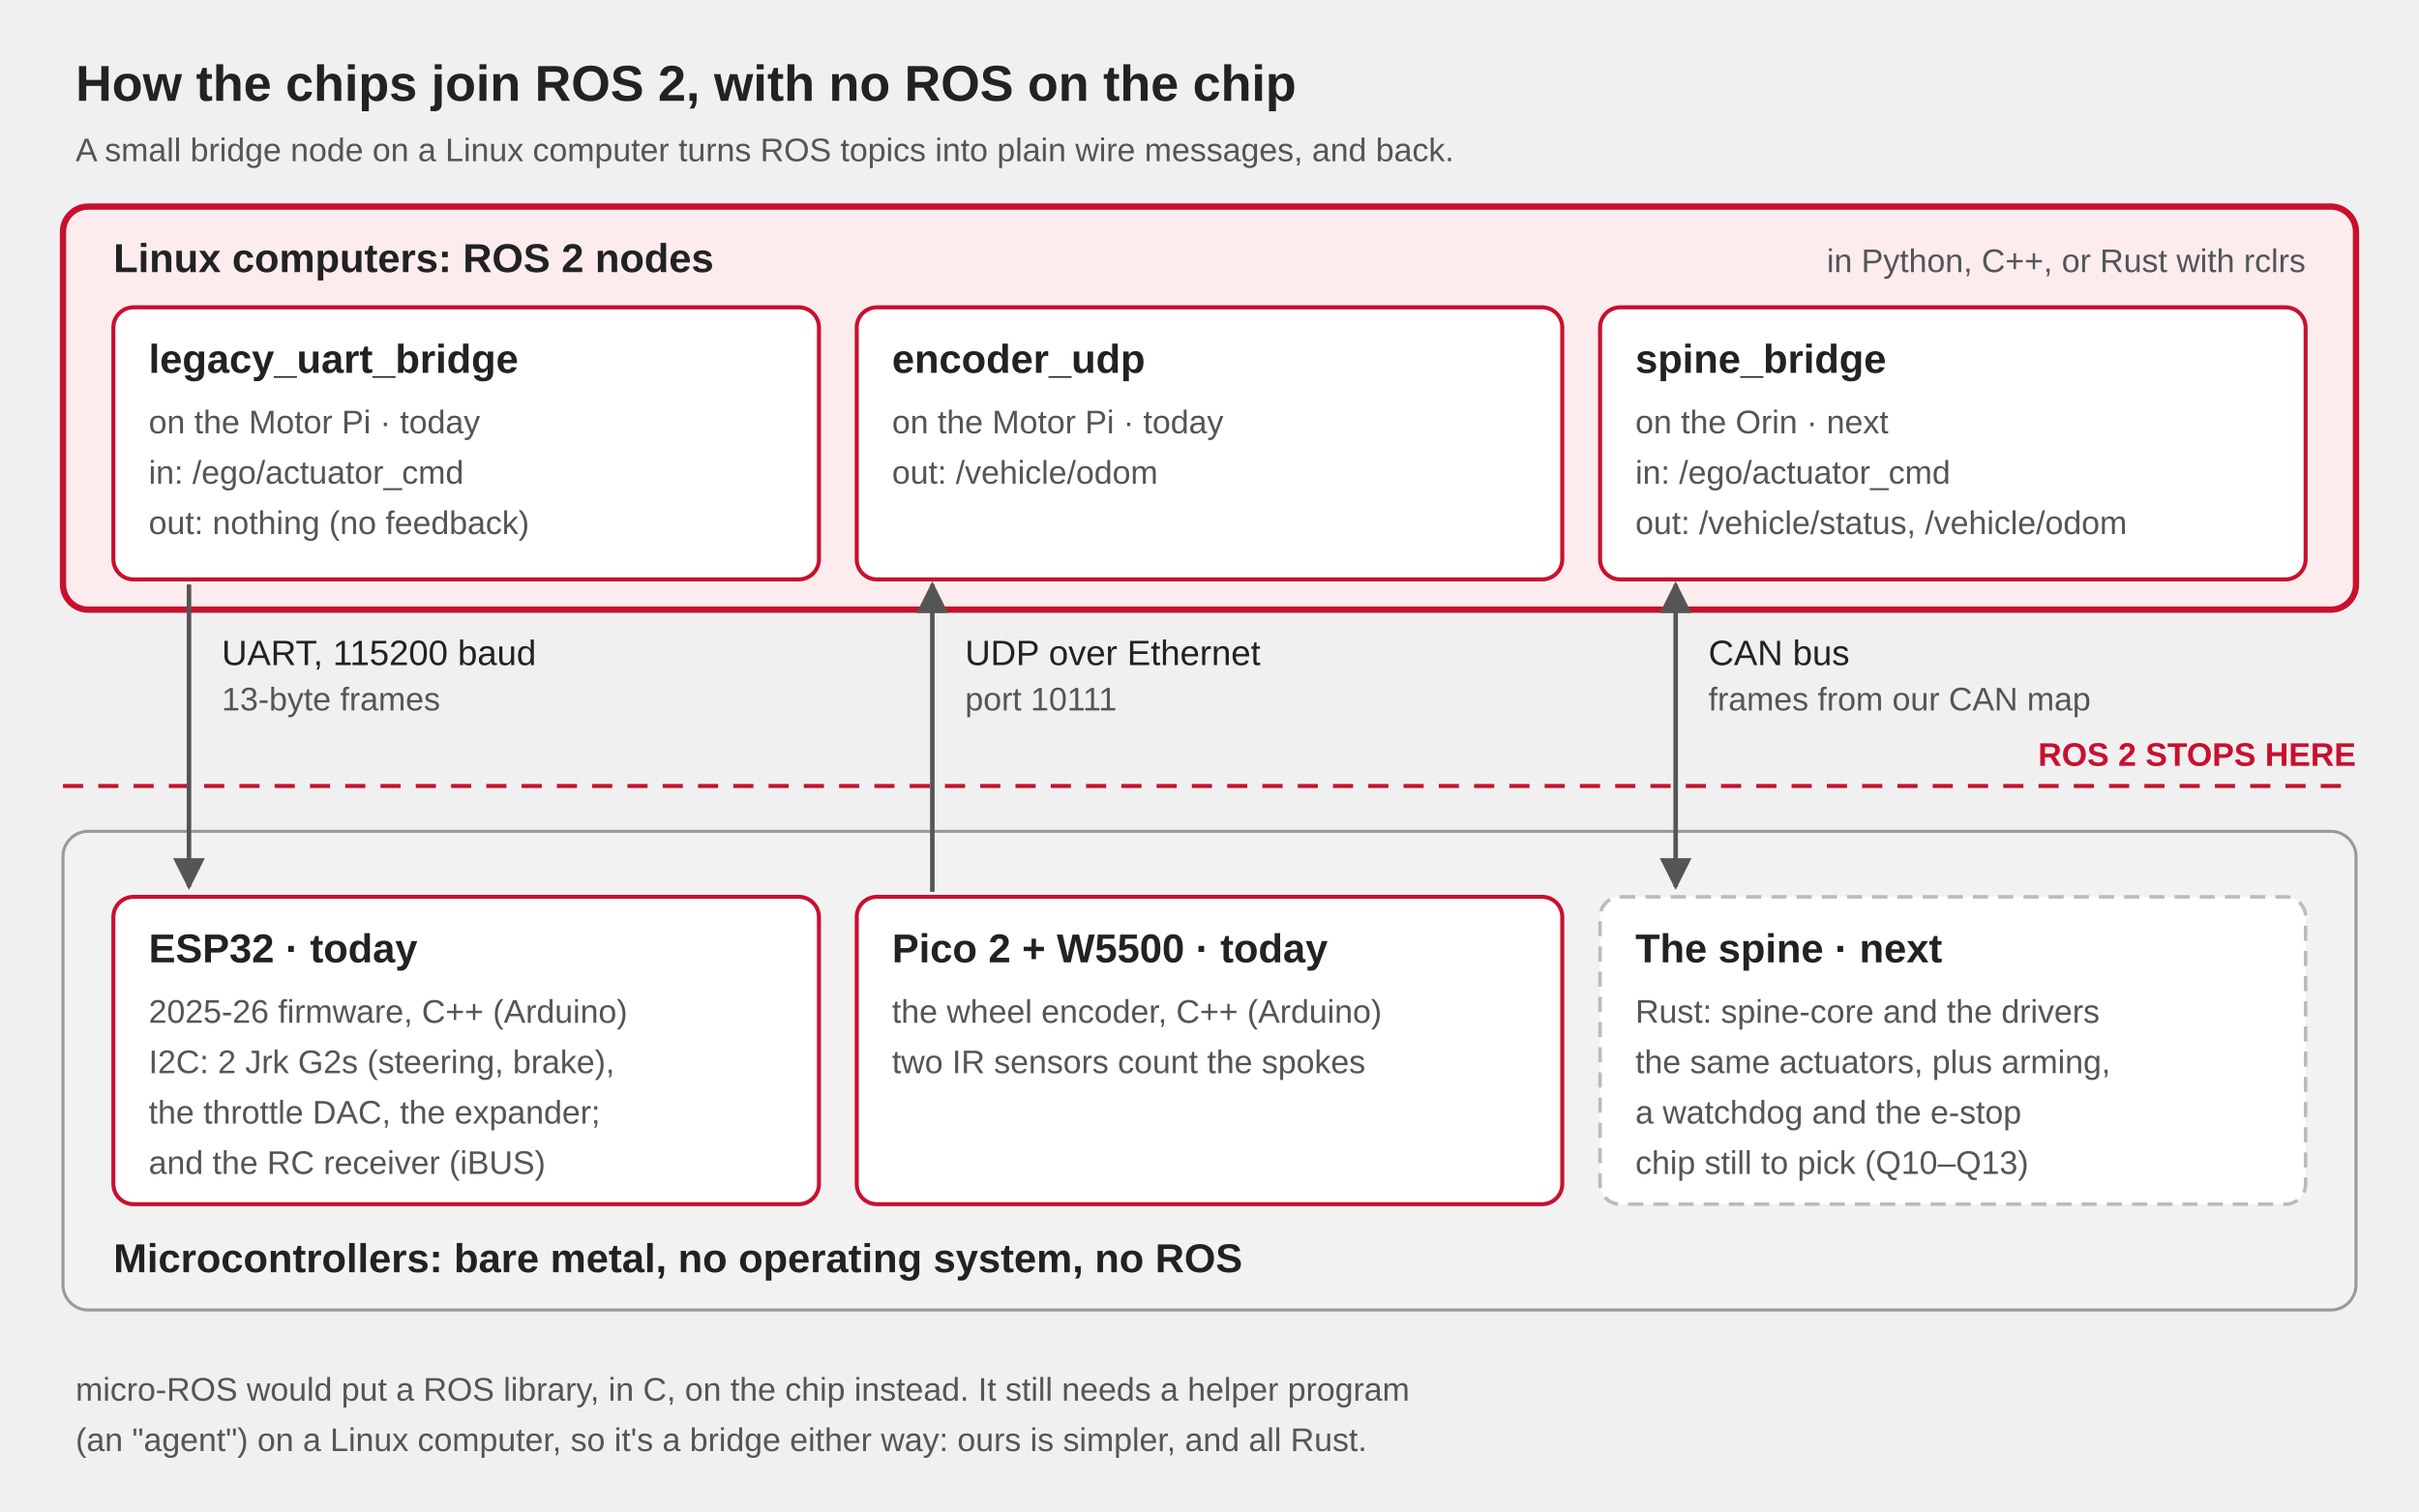
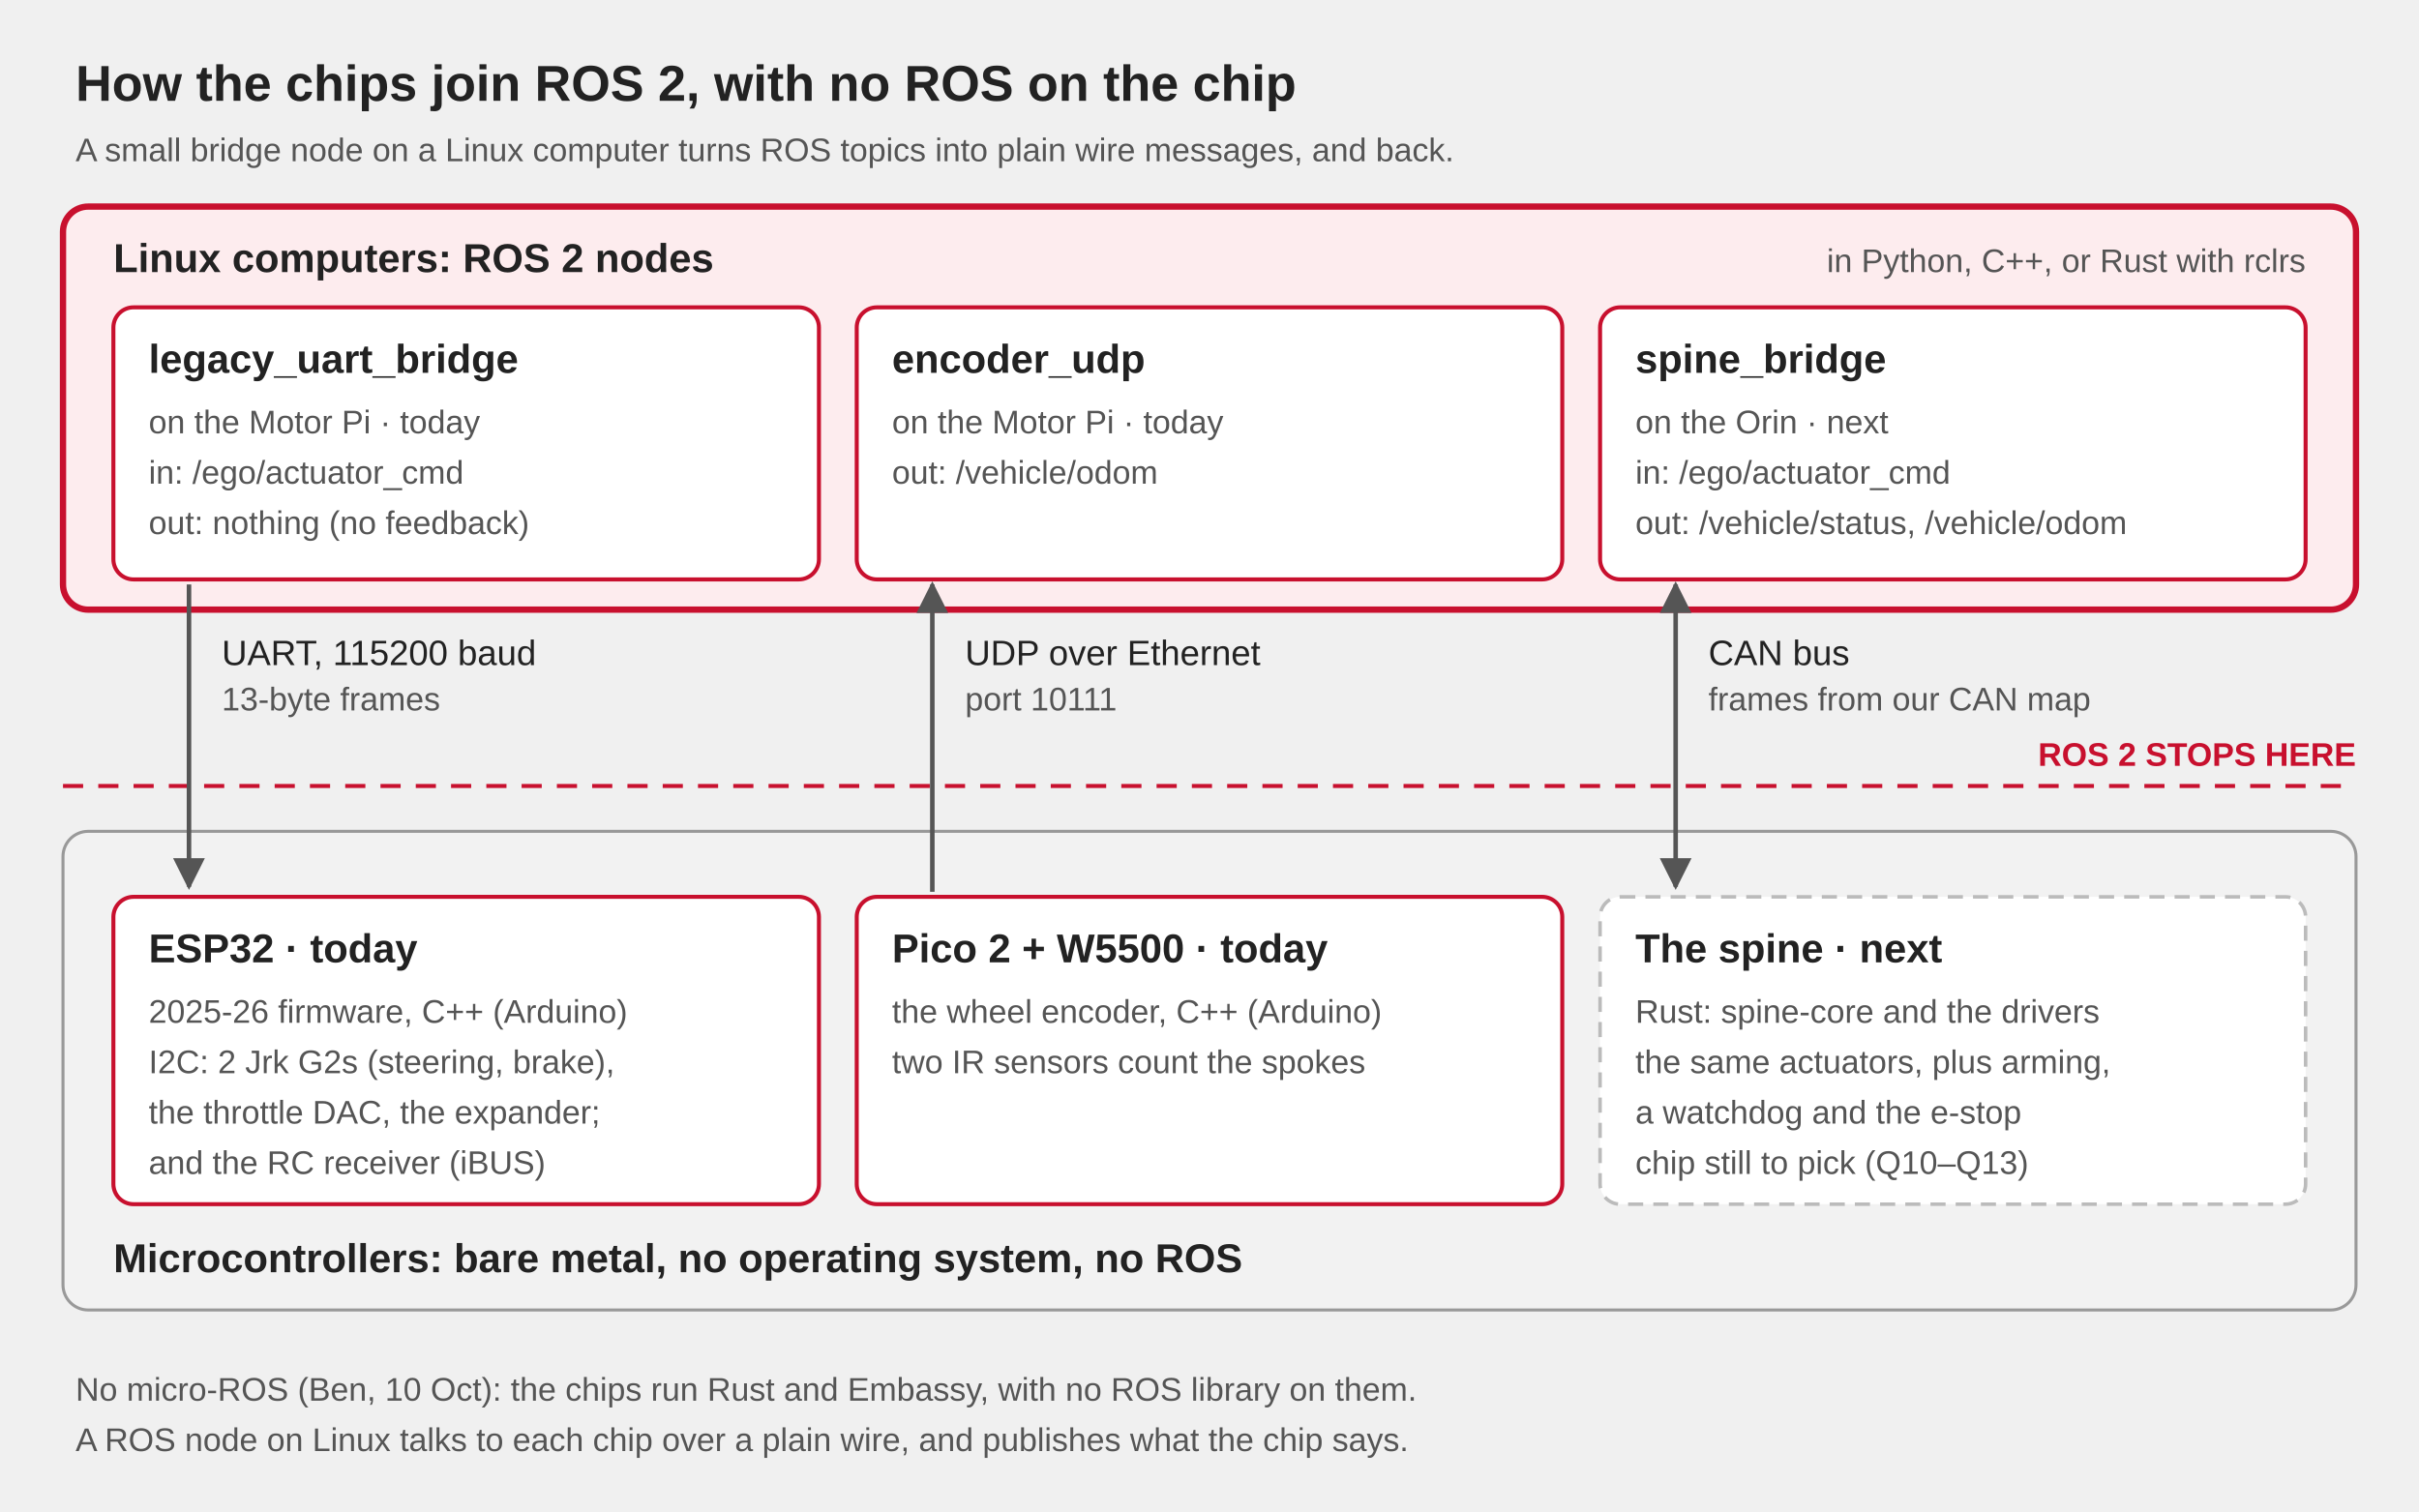
<svg xmlns="http://www.w3.org/2000/svg" viewBox="0 0 960 600" font-family="Verdana, Arial, Helvetica, sans-serif" font-size="14">
  <defs>
    <marker id="arr" viewBox="0 0 10 10" refX="9" refY="5" markerWidth="7" markerHeight="7" orient="auto-start-reverse">
      <path d="M0,0 L10,5 L0,10 z" fill="#555" />
    </marker>
    <style>
      .linux { fill:#FDECEE; stroke:#C8102E; stroke-width:2.5; }
      .node  { fill:#FFFFFF; stroke:#C8102E; stroke-width:1.6; }
      .chips { fill:#F2F2F2; stroke:#999; stroke-width:1.2; }
      .chip  { fill:#FFFFFF; stroke:#C8102E; stroke-width:1.6; }
      .next  { fill:#FFFFFF; stroke:#BBB; stroke-width:1.4; stroke-dasharray:6 4; }
      .wire  { stroke:#555; stroke-width:1.8; }
      .h1 { fill:#222; font-weight:bold; font-size:20px; }
      .t  { fill:#222; font-weight:bold; font-size:16px; }
      .b  { fill:#222; }
      .s  { fill:#555; font-size:13px; }
      .r  { fill:#C8102E; font-weight:bold; font-size:13px; }
    </style>
  </defs>
  <text class="h1" x="30" y="40">How the chips join ROS 2, with no ROS on the chip</text>
  <text class="s" x="30" y="64">A small bridge node on a Linux computer turns ROS topics into plain wire messages, and back.</text>
  <rect class="linux" x="25" y="82" width="910" height="160" rx="10" />
  <text class="t" x="45" y="108">Linux computers: ROS 2 nodes</text>
  <text class="s" x="915" y="108" text-anchor="end">in Python, C++, or Rust with rclrs</text>
  <rect class="node" x="45" y="122" width="280" height="108" rx="8" />
  <text class="t" x="59" y="148">legacy_uart_bridge</text>
  <text class="s" x="59" y="172">on the Motor Pi · today</text>
  <text class="s" x="59" y="192">in: /ego/actuator_cmd</text>
  <text class="s" x="59" y="212">out: nothing (no feedback)</text>
  <rect class="node" x="340" y="122" width="280" height="108" rx="8" />
  <text class="t" x="354" y="148">encoder_udp</text>
  <text class="s" x="354" y="172">on the Motor Pi · today</text>
  <text class="s" x="354" y="192">out: /vehicle/odom</text>
  <rect class="node" x="635" y="122" width="280" height="108" rx="8" />
  <text class="t" x="649" y="148">spine_bridge</text>
  <text class="s" x="649" y="172">on the Orin · next</text>
  <text class="s" x="649" y="192">in: /ego/actuator_cmd</text>
  <text class="s" x="649" y="212">out: /vehicle/status, /vehicle/odom</text>
  <rect class="chips" x="25" y="330" width="910" height="190" rx="10" />
  <line x1="25" y1="312" x2="935" y2="312" stroke="#C8102E" stroke-width="1.6" stroke-dasharray="8 6" />
  <text class="r" x="935" y="304" text-anchor="end">ROS 2 STOPS HERE</text>
  <line class="wire" x1="75" y1="232" x2="75" y2="352" marker-end="url(#arr)" />
  <text class="b" x="88" y="264">UART, 115200 baud</text>
  <text class="s" x="88" y="282">13-byte frames</text>
  <line class="wire" x1="370" y1="354" x2="370" y2="232" marker-end="url(#arr)" />
  <text class="b" x="383" y="264">UDP over Ethernet</text>
  <text class="s" x="383" y="282">port 10111</text>
  <line class="wire" x1="665" y1="232" x2="665" y2="352" marker-start="url(#arr)" marker-end="url(#arr)" />
  <text class="b" x="678" y="264">CAN bus</text>
  <text class="s" x="678" y="282">frames from our CAN map</text>
  <rect class="chip" x="45" y="356" width="280" height="122" rx="8" />
  <text class="t" x="59" y="382">ESP32 · today</text>
  <text class="s" x="59" y="406">2025-26 firmware, C++ (Arduino)</text>
  <text class="s" x="59" y="426">I2C: 2 Jrk G2s (steering, brake),</text>
  <text class="s" x="59" y="446">the throttle DAC, the expander;</text>
  <text class="s" x="59" y="466">and the RC receiver (iBUS)</text>
  <rect class="chip" x="340" y="356" width="280" height="122" rx="8" />
  <text class="t" x="354" y="382">Pico 2 + W5500 · today</text>
  <text class="s" x="354" y="406">the wheel encoder, C++ (Arduino)</text>
  <text class="s" x="354" y="426">two IR sensors count the spokes</text>
  <rect class="next" x="635" y="356" width="280" height="122" rx="8" />
  <text class="t" x="649" y="382">The spine · next</text>
  <text class="s" x="649" y="406">Rust: spine-core and the drivers</text>
  <text class="s" x="649" y="426">the same actuators, plus arming,</text>
  <text class="s" x="649" y="446">a watchdog and the e-stop</text>
  <text class="s" x="649" y="466">chip still to pick (Q10–Q13)</text>
  <text class="t" x="45" y="505">Microcontrollers: bare metal, no operating system, no ROS</text>
-   <text class="s" x="30" y="556">micro-ROS would put a ROS library, in C, on the chip instead. It still needs a helper program</text>
-   <text class="s" x="30" y="576">(an "agent") on a Linux computer, so it's a bridge either way: ours is simpler, and all Rust.</text>
+   <text class="s" x="30" y="556">No micro-ROS (Ben, 10 Oct): the chips run Rust and Embassy, with no ROS library on them.</text>
+   <text class="s" x="30" y="576">A ROS node on Linux talks to each chip over a plain wire, and publishes what the chip says.</text>
</svg>
